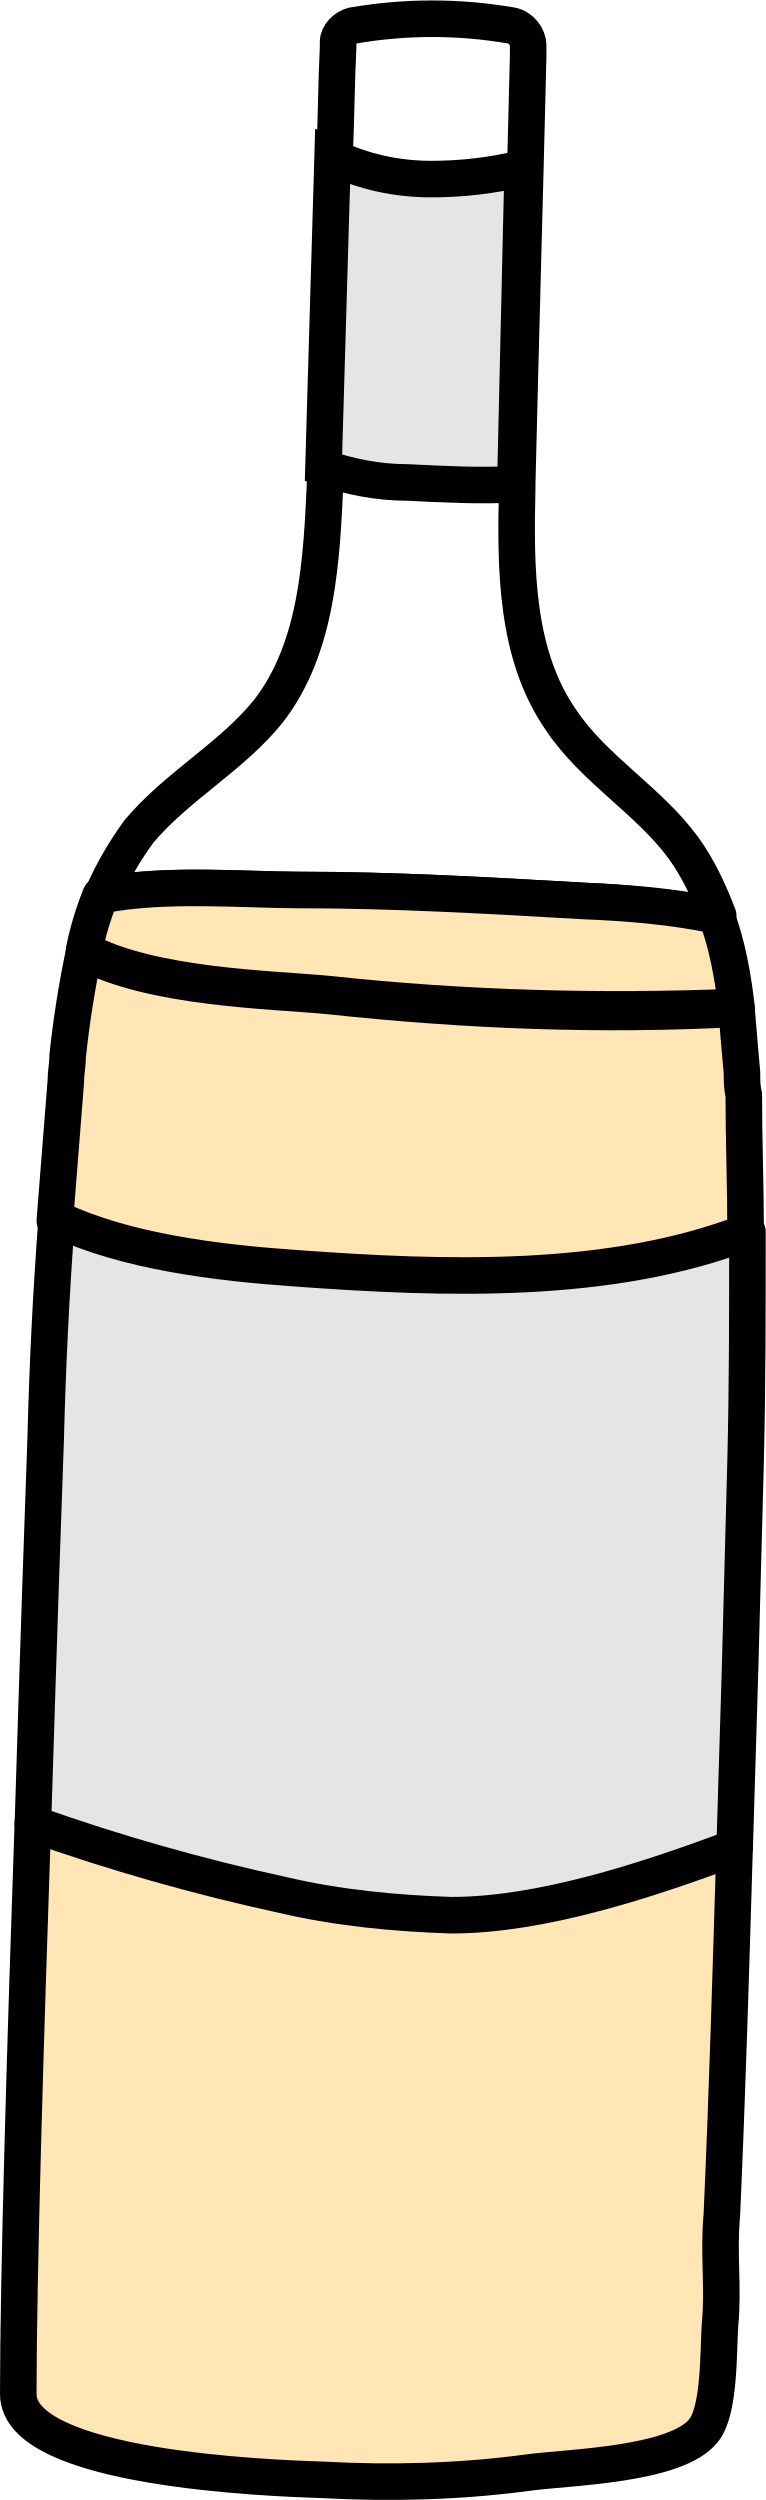
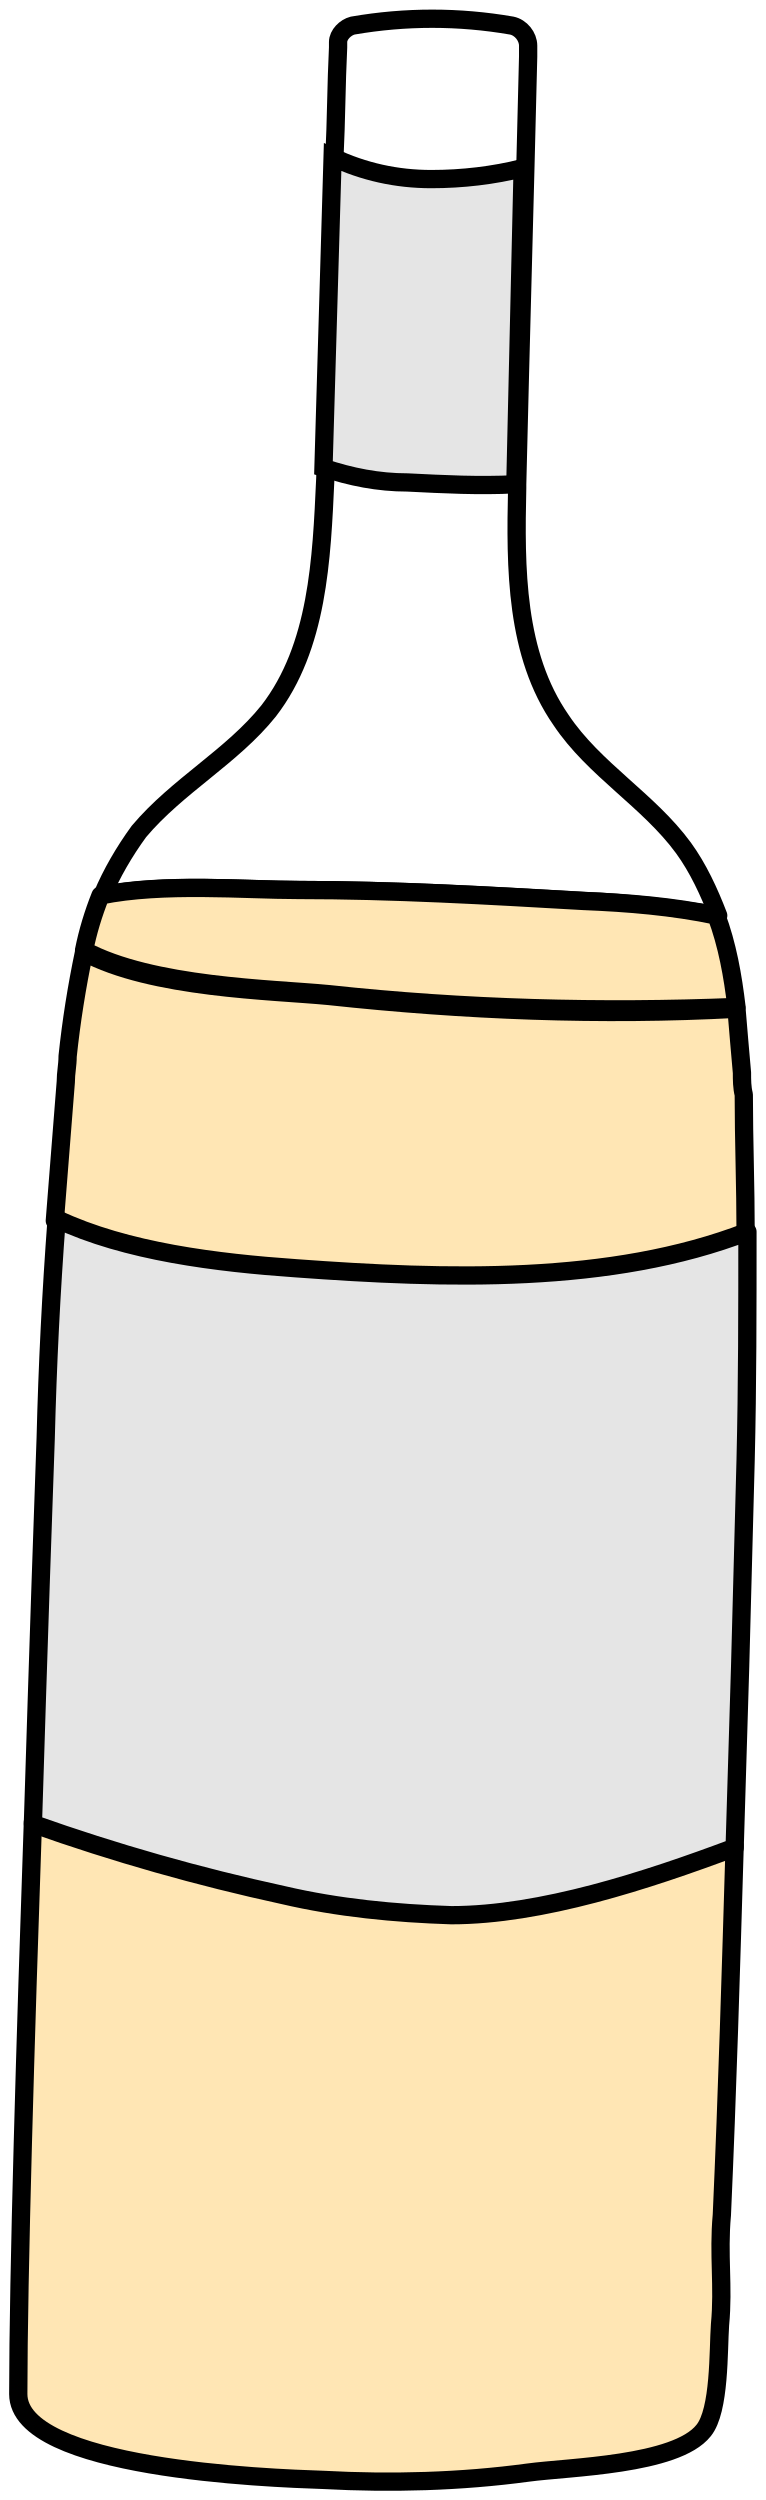
<svg xmlns="http://www.w3.org/2000/svg" version="1.1" id="Calque_1" x="0px" y="0px" viewBox="0 0 41.9 136.8" style="enable-background:new 0 0 41.9 136.8;" xml:space="preserve">
  <style type="text/css">
- 	.st0{fill:#FFE6B4;stroke:#000000;stroke-width:2;stroke-linecap:round;stroke-linejoin:round;}
- 	.st1{fill:none;stroke:#000000;stroke-width:2;stroke-linecap:round;stroke-linejoin:round;}
- 	.st2{fill:#E5E5E5;stroke:#000000;stroke-width:2;stroke-linecap:round;stroke-linejoin:round;}
- 	.st3{fill:#E5E5E5;stroke:#000000;stroke-width:2;stroke-miterlimit:10;}
+ 	.st0{fill:#FFE6B4;stroke:#000000;stroke-linecap:round;stroke-linejoin:round;}
+ 	.st1{fill:none;stroke:#000000;stroke-linecap:round;stroke-linejoin:round;}
+ 	.st2{fill:#E5E5E5;stroke:#000000;stroke-linecap:round;stroke-linejoin:round;}
+ 	.st3{fill:#E5E5E5;stroke:#000000;stroke-miterlimit:10;}
</style>
  <g>
    <g id="Calque_1-2">
      <path class="st0" d="M39.4,127.2c-0.1,1.4,0,4.7-0.9,5.8c-1.5,1.9-7.4,2-9.6,2.3c-3.7,0.5-7.5,0.6-11.2,0.4    c-3-0.1-16.7-0.6-16.7-4.7c0-6.5,0.4-19.7,0.8-31.3c2.5,0.8,9.9,3.2,13.7,3.9c3,0.7,6.1,1,9.2,1.1c4.9,0,10.7-1.9,15.5-3.7    c-0.2,6.7-0.4,13.5-0.7,20.2C39.3,123.4,39.6,125.1,39.4,127.2z" />
      <path class="st0" d="M40.8,67.5L40.8,67.5c-7.5,2.9-16.5,2.6-24.7,2c-4.3-0.3-9.3-0.9-13.1-2.7c0.2-2.6,0.4-5.1,0.6-7.6    c0-0.5,0.1-0.9,0.1-1.4c0.2-1.9,0.5-3.8,0.9-5.7c3.7,2,10.3,2.1,13.4,2.4c7.4,0.8,14.9,1.1,22.3,0.7c0.1,1.2,0.2,2.4,0.3,3.5    c0,0.4,0,0.8,0.1,1.2C40.7,62.4,40.8,64.9,40.8,67.5z" />
      <path class="st1" d="M39.3,50.1c-2.4-0.4-4.9-0.7-7.3-0.8c-5.2-0.3-10.4-0.6-15.6-0.6c-2.9,0-7.3-0.4-10.8,0.3    c0.5-1.2,1.2-2.4,2-3.5c2.1-2.5,5.1-4.1,7.1-6.6c2.7-3.5,2.9-8.3,3.1-12.7C18,20,18.2,14.5,18.3,8.6c0.1-2,0.1-4,0.2-6V2.3    c0-0.4,0.4-0.8,0.8-0.9c2.9-0.5,5.8-0.5,8.7,0c0.5,0.1,0.9,0.6,0.9,1.1v0.6c-0.2,8.3-0.4,15.1-0.6,23.4v0.2l0,0    c-0.1,4.4-0.1,9.1,2.4,12.7c1.8,2.7,4.8,4.4,6.7,7C38.2,47.5,38.8,48.8,39.3,50.1z" />
      <path class="st2" d="M40.8,79.9c-0.1,3.8-0.2,7.5-0.3,11.3l-0.3,9.9c-4.8,1.8-10.6,3.7-15.5,3.7c-3.1-0.1-6.2-0.4-9.2-1.1    c-4.6-1-9.2-2.3-13.7-3.9c0.3-9.7,0.6-18.4,0.7-21.1c0.1-4,0.3-8,0.6-12c3.8,1.8,8.8,2.4,13.1,2.7c8.2,0.6,17.2,0.9,24.7-2    C40.9,71.6,40.9,75.8,40.8,79.9z" />
      <path class="st3" d="M17.7,25.6c1.5,0.5,3,0.8,4.6,0.8c2,0.1,3.9,0.2,5.9,0.1l0.4-17.3c-1.6,0.4-3.3,0.6-5,0.6    c-1.9,0-3.7-0.4-5.4-1.2L17.7,25.6z" />
      <path class="st0" d="M40.3,55.1c-7.4,0.3-14.9,0.1-22.3-0.7C14.9,54.1,8.3,54,4.6,52c0.2-1,0.5-2,0.9-3c3.4-0.7,7.9-0.3,10.8-0.3    c5.2,0,10.4,0.3,15.6,0.6c2.5,0.1,4.9,0.3,7.3,0.8C39.8,51.7,40.1,53.4,40.3,55.1z" />
    </g>
  </g>
</svg>
